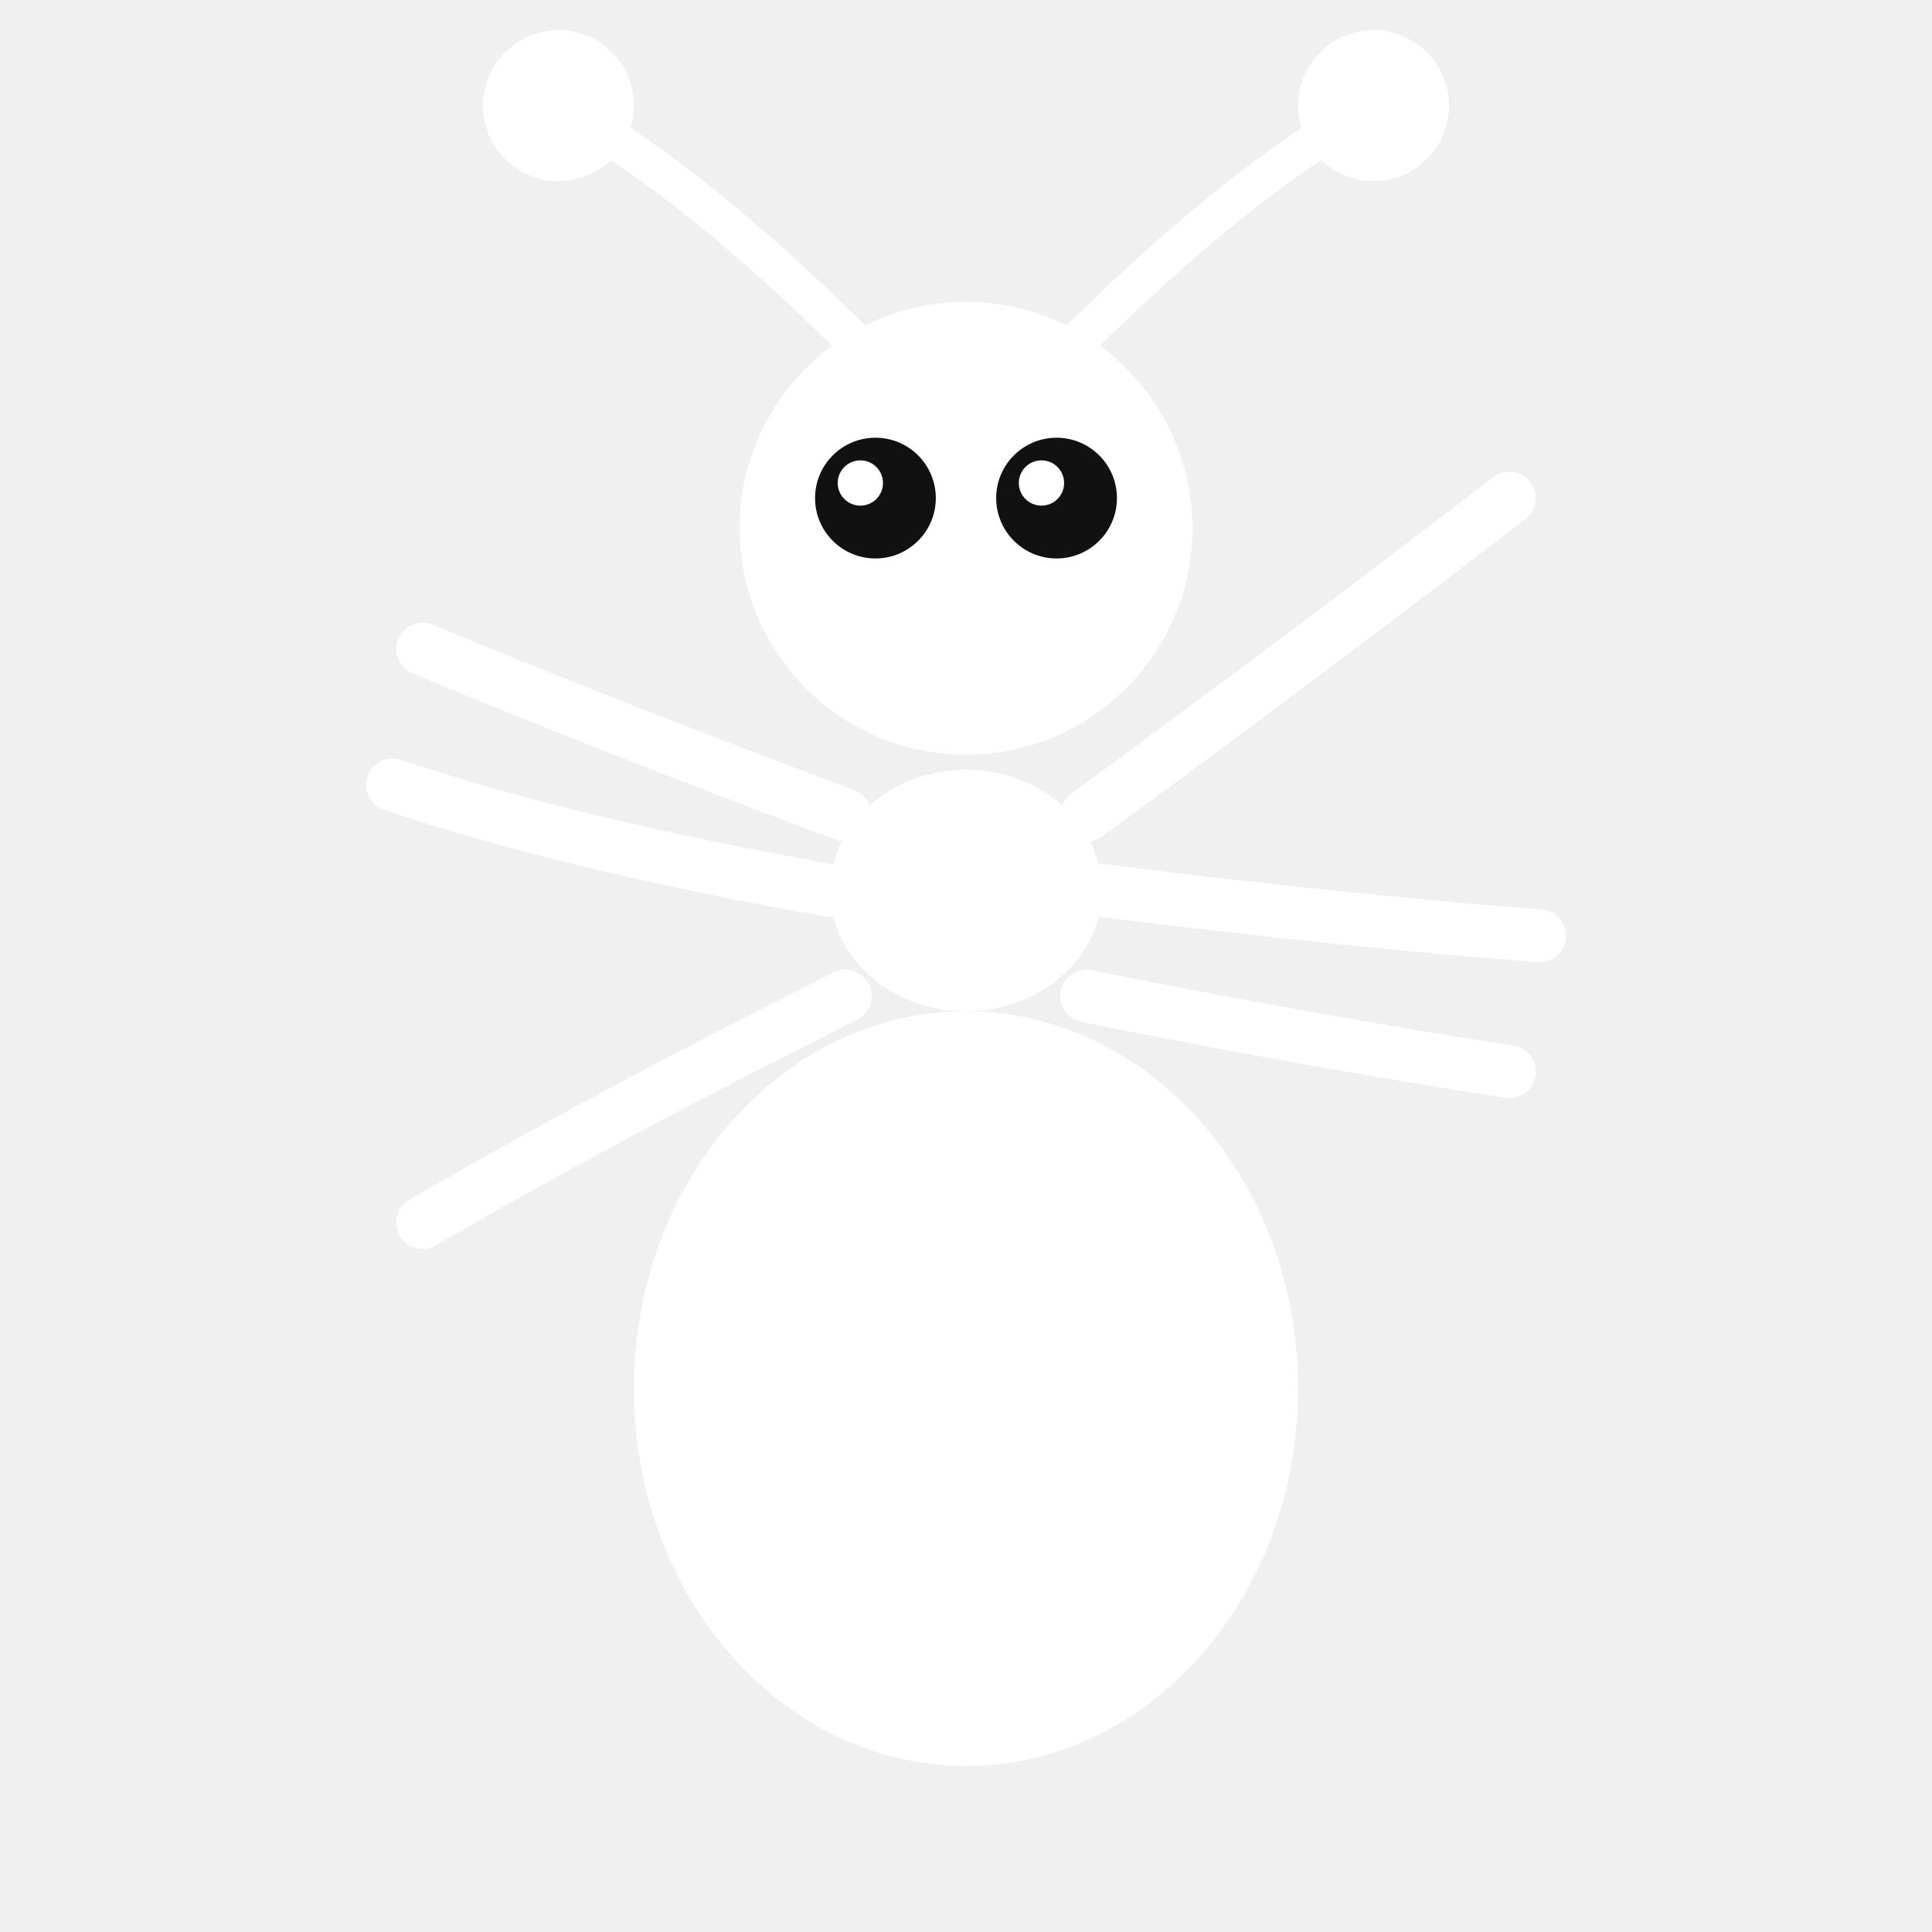
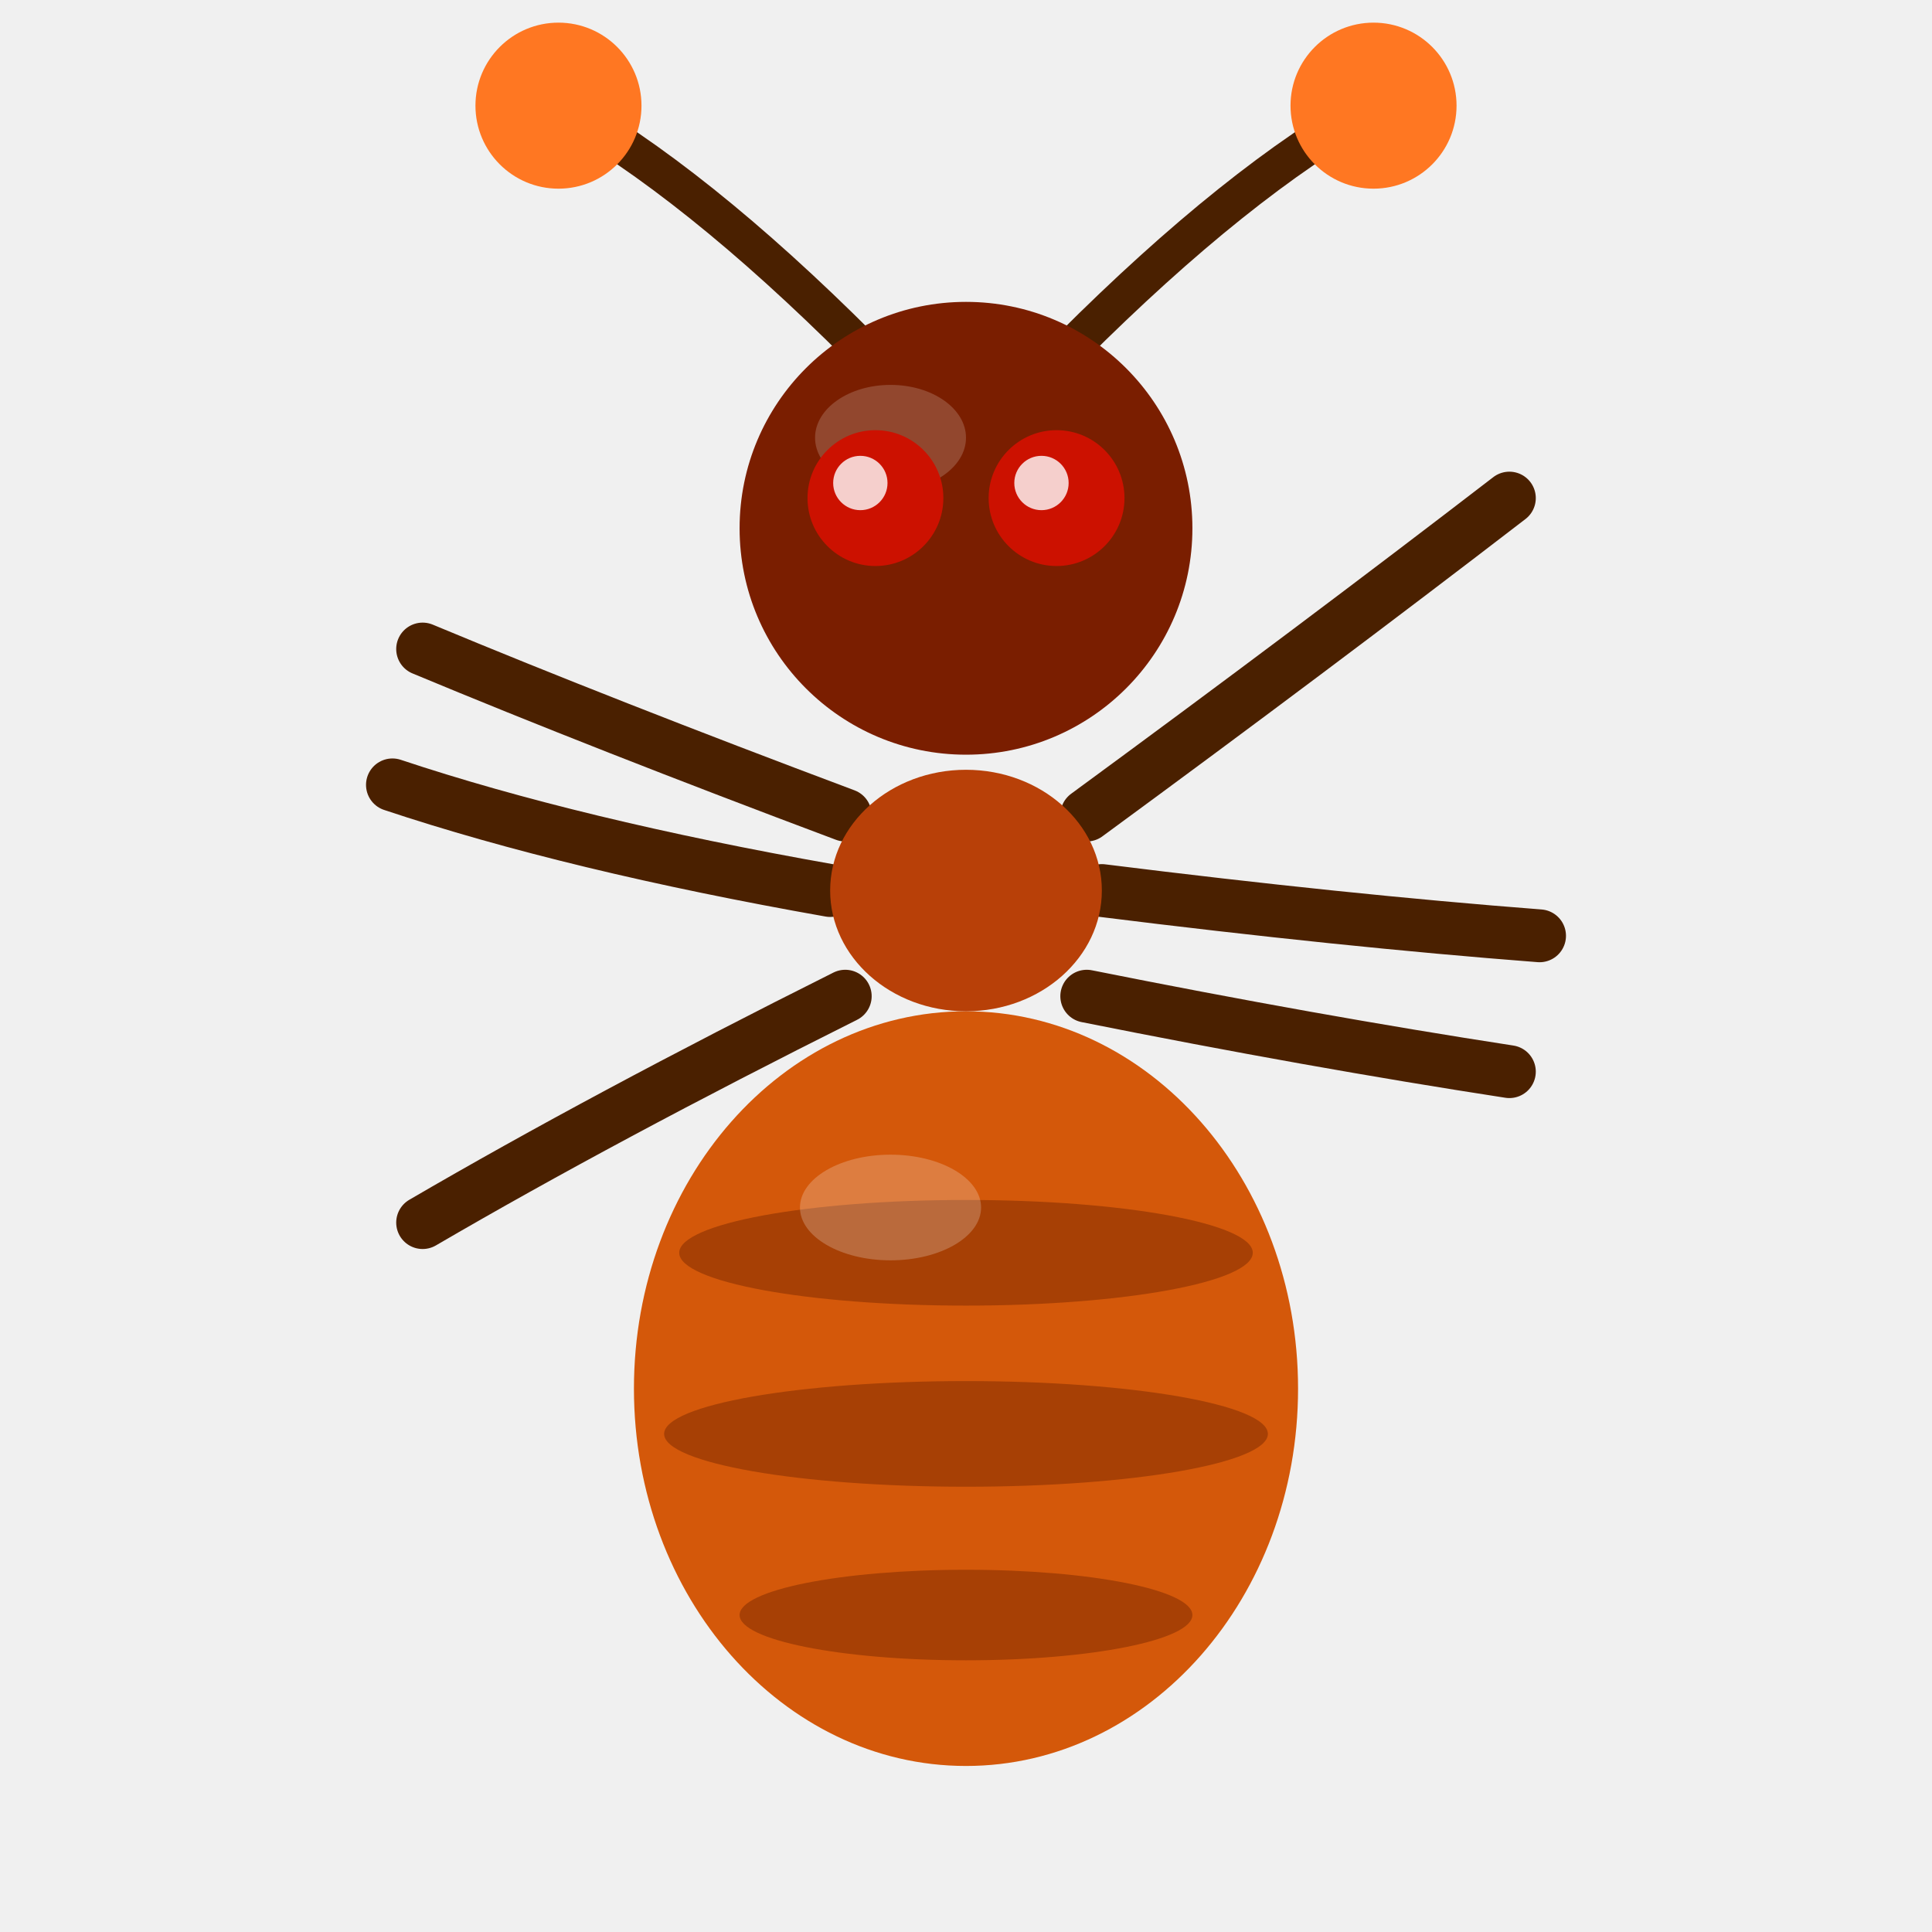
<svg xmlns="http://www.w3.org/2000/svg" width="128" height="128" viewBox="0 0 128 128">
-   <path d="M 56 54 Q 40 48 28 43" stroke="white" stroke-width="3.5" stroke-linecap="round" fill="none" />
-   <path d="M 55 59 Q 38 56 26 52" stroke="white" stroke-width="3.5" stroke-linecap="round" fill="none" />
-   <path d="M 56 66 Q 40 74 28 81" stroke="white" stroke-width="3.5" stroke-linecap="round" fill="none" />
-   <path d="M 72 54 Q 87 43 100 33" stroke="white" stroke-width="3.5" stroke-linecap="round" fill="none" />
-   <path d="M 73 59 Q 89 61 102 62" stroke="white" stroke-width="3.5" stroke-linecap="round" fill="none" />
-   <path d="M 72 66 Q 87 69 100 71" stroke="white" stroke-width="3.5" stroke-linecap="round" fill="none" />
-   <path d="M 57 23 Q 46 12 37 7" stroke="white" stroke-width="2.5" stroke-linecap="round" fill="none" />
-   <path d="M 71 23 Q 82 12 91 7" stroke="white" stroke-width="2.5" stroke-linecap="round" fill="none" />
-   <circle cx="37" cy="7" r="5" fill="white" />
-   <circle cx="91" cy="7" r="5" fill="white" />
-   <ellipse cx="64" cy="92" rx="22" ry="25" fill="white" />
-   <ellipse cx="64" cy="59" rx="9" ry="8" fill="white" />
-   <circle cx="64" cy="35" r="15" fill="white" />
-   <circle cx="58" cy="33" r="4" fill="#111111" />
-   <circle cx="70" cy="33" r="4" fill="#111111" />
-   <circle cx="57" cy="32" r="1.5" fill="white" />
-   <circle cx="69" cy="32" r="1.5" fill="white" />
+   <path d="M 56 54 Q 40 48 28 43" stroke="#4A2000" stroke-width="3.5" stroke-linecap="round" fill="none" />
+   <path d="M 55 59 Q 38 56 26 52" stroke="#4A2000" stroke-width="3.5" stroke-linecap="round" fill="none" />
+   <path d="M 56 66 Q 40 74 28 81" stroke="#4A2000" stroke-width="3.5" stroke-linecap="round" fill="none" />
+   <path d="M 72 54 Q 87 43 100 33" stroke="#4A2000" stroke-width="3.5" stroke-linecap="round" fill="none" />
+   <path d="M 73 59 Q 89 61 102 62" stroke="#4A2000" stroke-width="3.5" stroke-linecap="round" fill="none" />
+   <path d="M 72 66 Q 87 69 100 71" stroke="#4A2000" stroke-width="3.5" stroke-linecap="round" fill="none" />
+   <path d="M 57 23 Q 46 12 37 7" stroke="#4A2000" stroke-width="2.5" stroke-linecap="round" fill="none" />
+   <path d="M 71 23 Q 82 12 91 7" stroke="#4A2000" stroke-width="2.5" stroke-linecap="round" fill="none" />
+   <circle cx="37" cy="7" r="5.5" fill="#FF7722" />
+   <circle cx="91" cy="7" r="5.5" fill="#FF7722" />
+   <ellipse cx="64" cy="92" rx="22" ry="25" fill="#D4580A" />
+   <ellipse cx="64" cy="83" rx="19" ry="3.5" fill="#7A2800" opacity="0.50" />
+   <ellipse cx="64" cy="95" rx="20" ry="3.5" fill="#7A2800" opacity="0.50" />
+   <ellipse cx="64" cy="107" rx="15" ry="3" fill="#7A2800" opacity="0.50" />
+   <ellipse cx="59" cy="80" rx="6" ry="3.5" fill="white" opacity="0.22" />
+   <ellipse cx="64" cy="59" rx="9" ry="8" fill="#B84008" />
+   <circle cx="64" cy="35" r="15" fill="#7A1E00" />
+   <ellipse cx="59" cy="29" rx="5" ry="3.5" fill="white" opacity="0.18" />
+   <circle cx="58" cy="33" r="4.5" fill="#CC1100" />
+   <circle cx="70" cy="33" r="4.5" fill="#CC1100" />
+   <circle cx="57" cy="32" r="1.8" fill="white" opacity="0.80" />
+   <circle cx="69" cy="32" r="1.8" fill="white" opacity="0.80" />
</svg>
